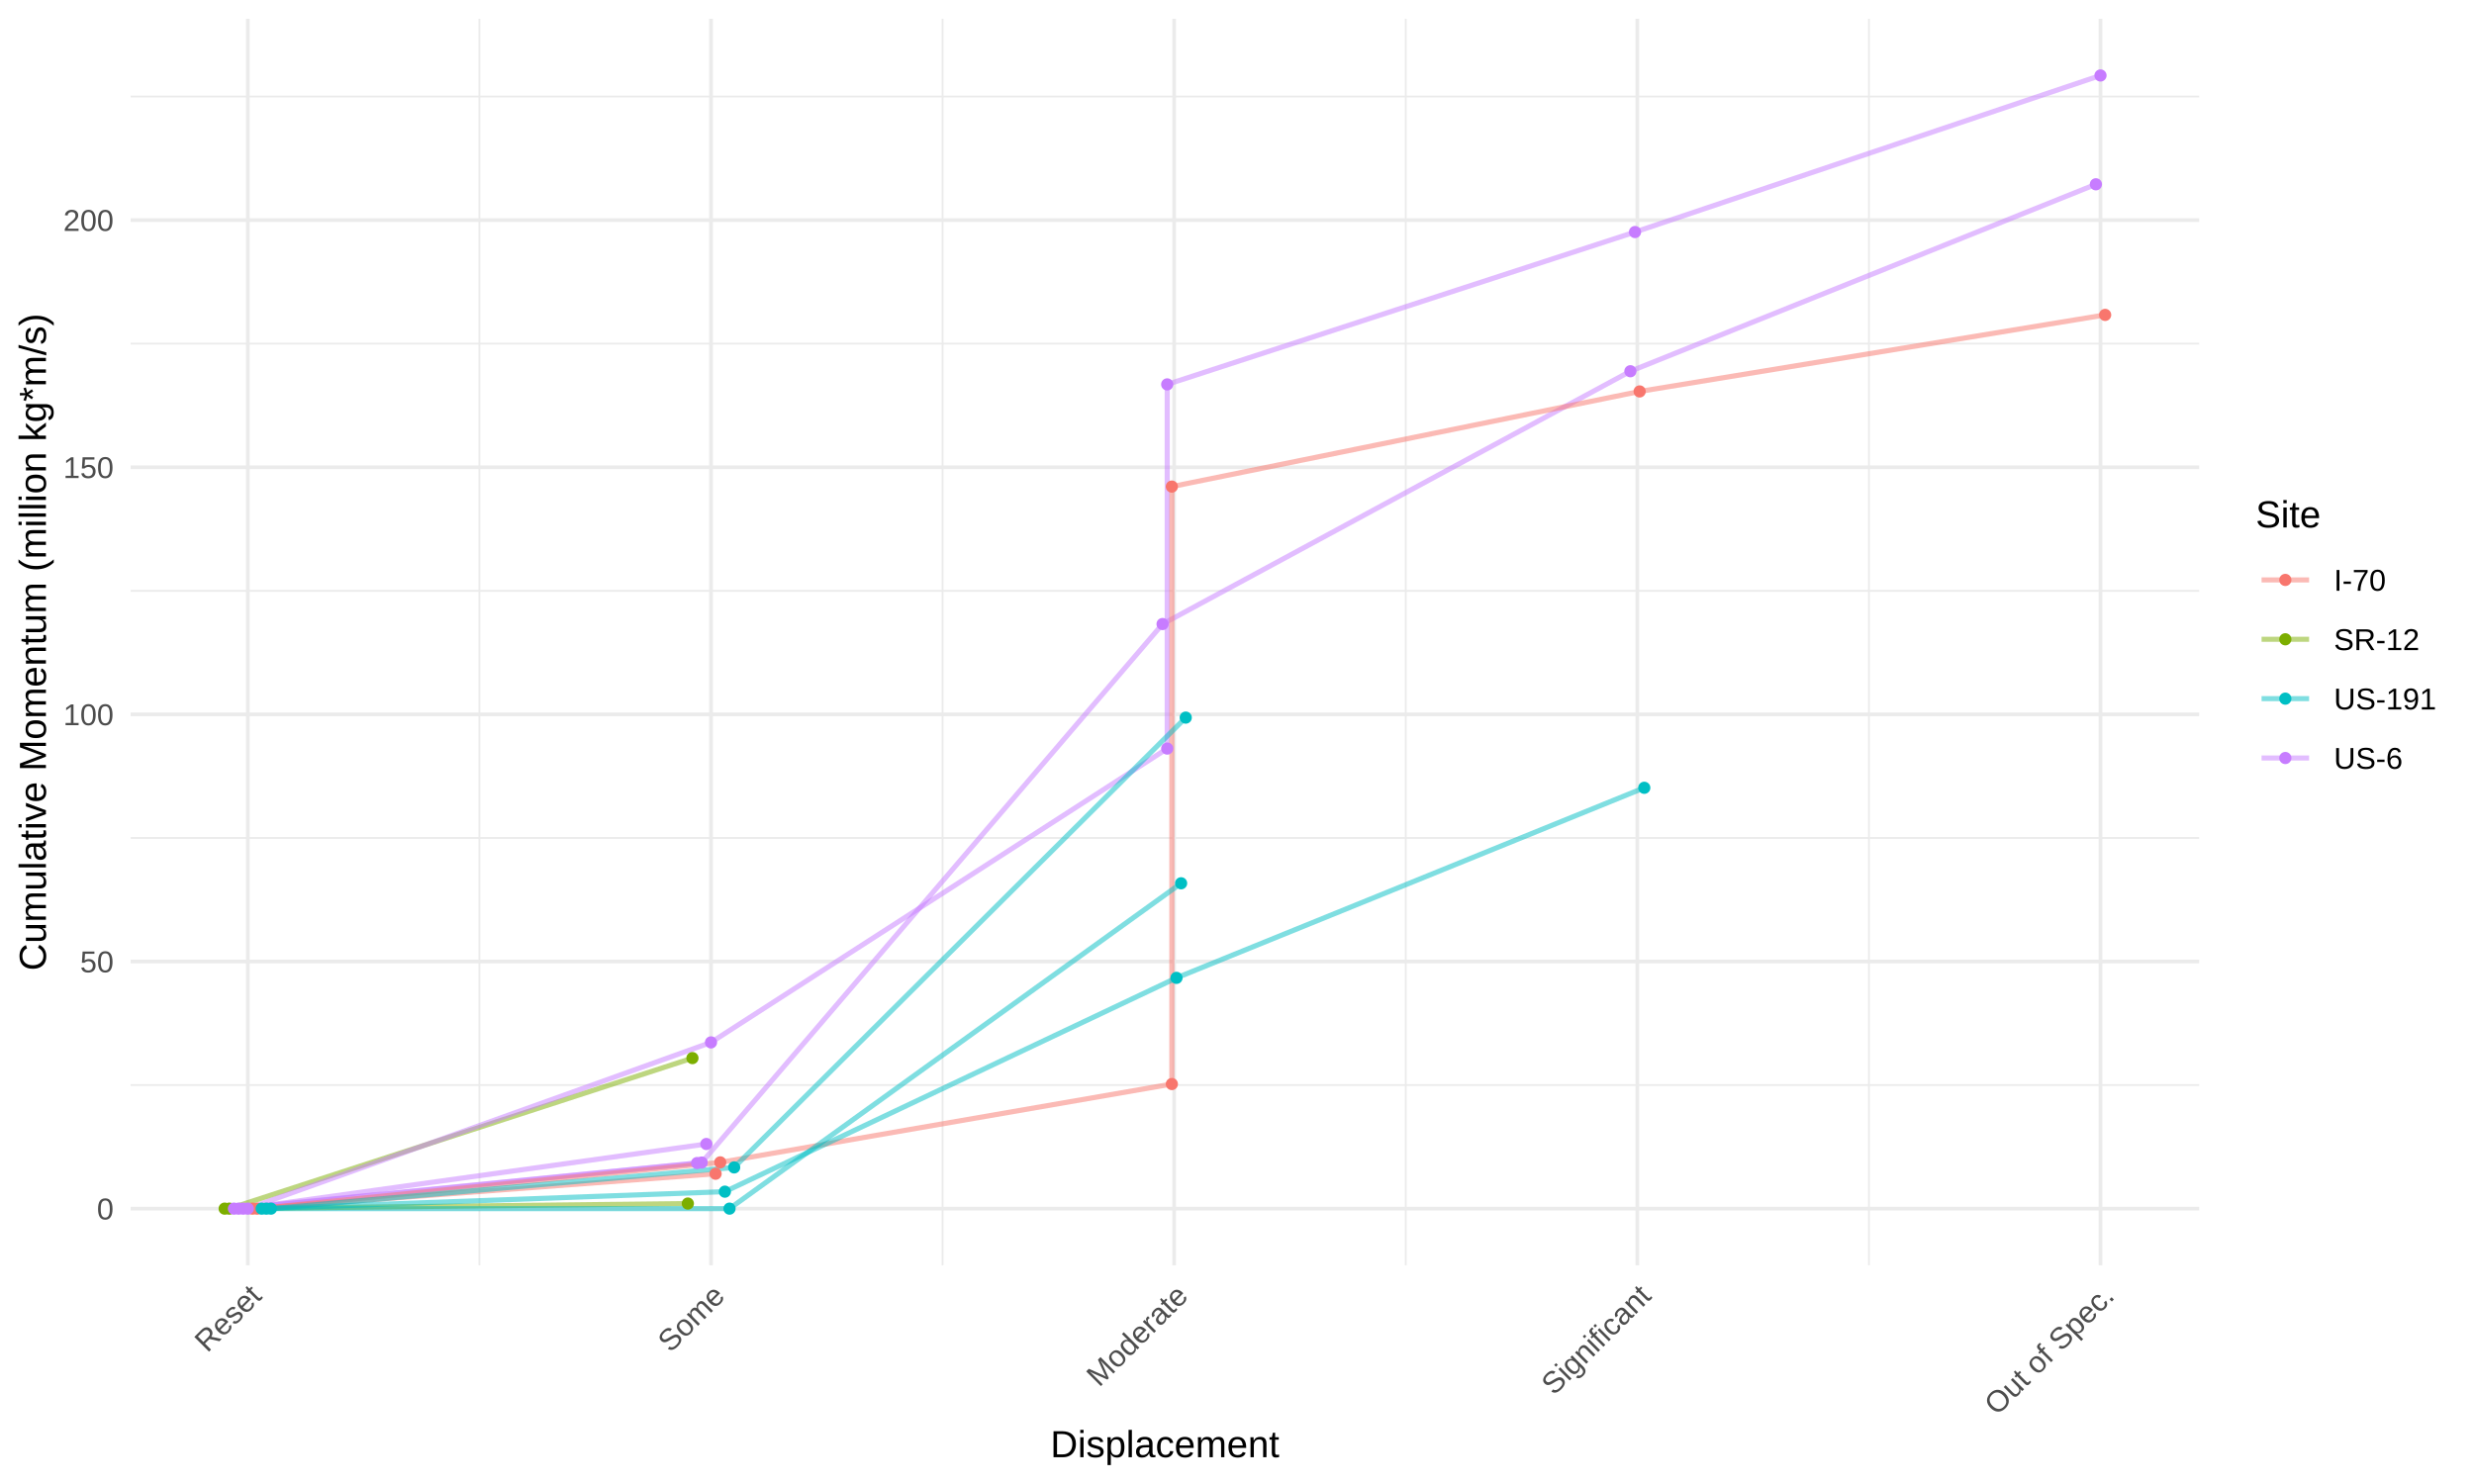
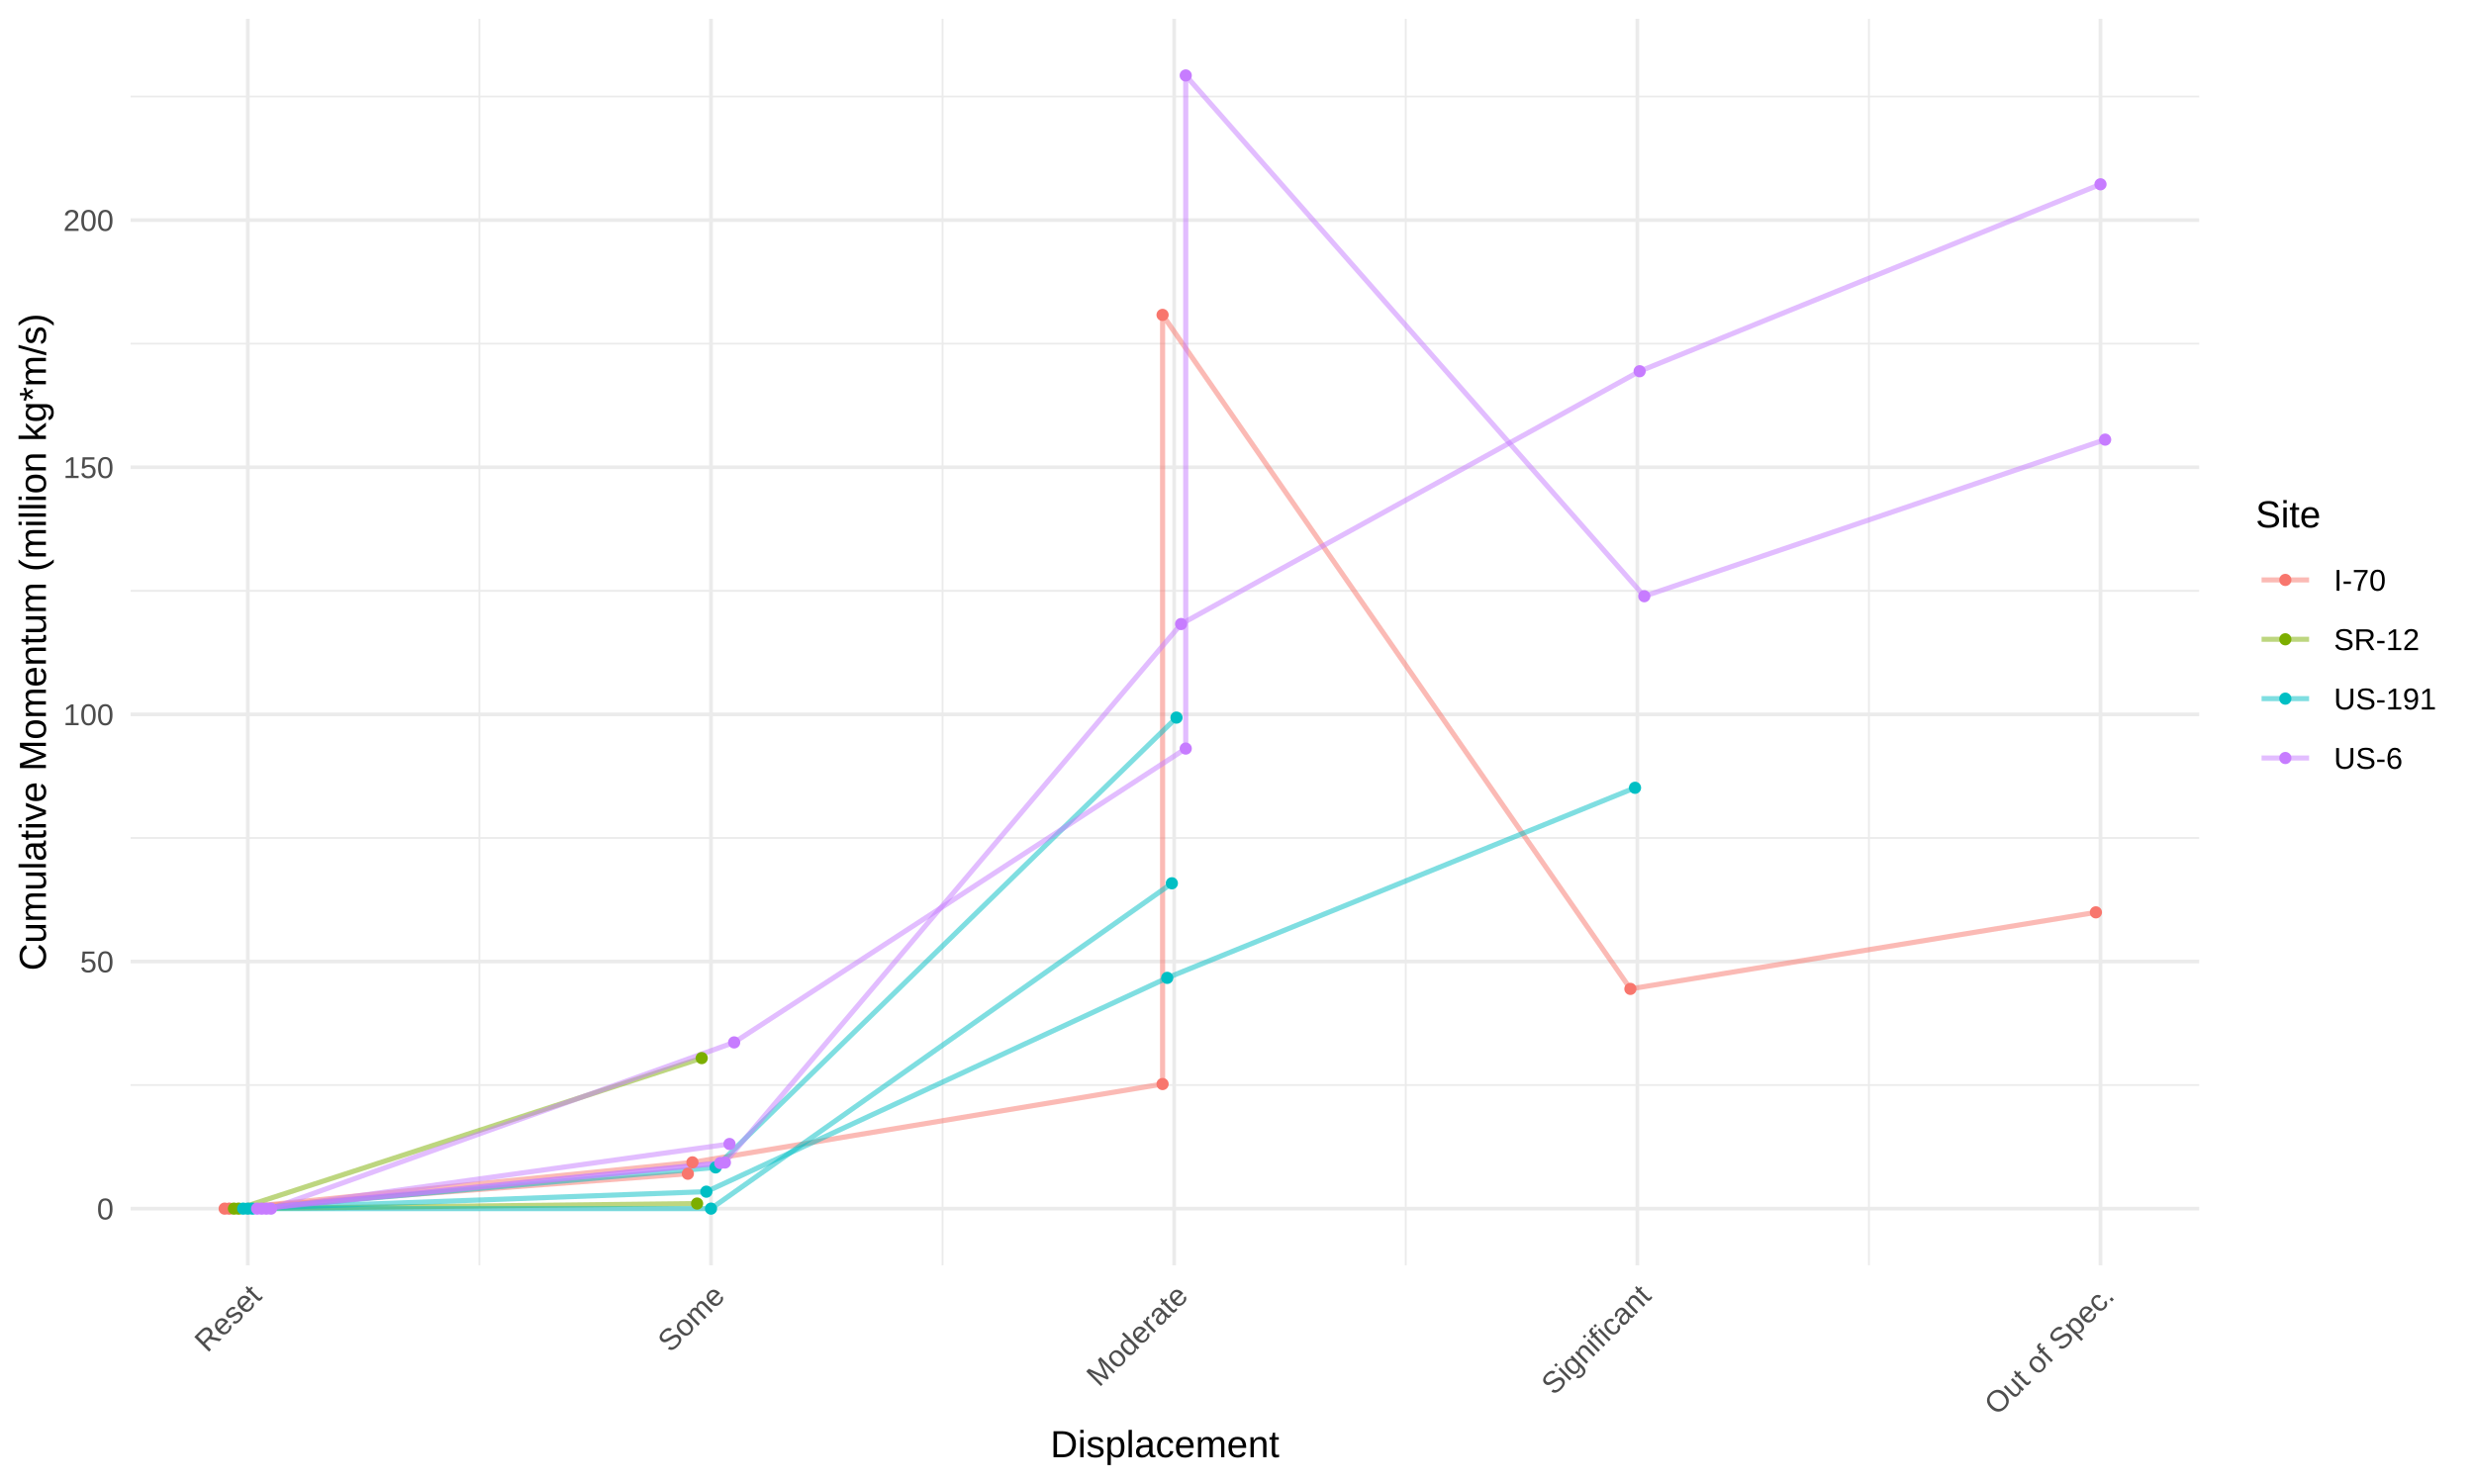
<svg xmlns="http://www.w3.org/2000/svg" width="720.00pt" height="432.00pt" viewBox="0 0 720.00 432.00">
  <g class="svglite">
    <defs>
      <style type="text/css">
    .svglite line, .svglite polyline, .svglite polygon, .svglite path, .svglite rect, .svglite circle {
      fill: none;
      stroke: #000000;
      stroke-linecap: round;
      stroke-linejoin: round;
      stroke-miterlimit: 10.00;
    }
    .svglite text {
      white-space: pre;
    }
    .svglite g.glyphgroup path {
      fill: inherit;
      stroke: none;
    }
  </style>
    </defs>
    <rect width="100%" height="100%" style="stroke: none; fill: #FFFFFF;" />
    <defs>
      <clipPath id="cpMC4wMHw3MjAuMDB8MC4wMHw0MzIuMDA=">
        <rect x="0.00" y="0.00" width="720.00" height="432.00" />
      </clipPath>
    </defs>
    <g clip-path="url(#cpMC4wMHw3MjAuMDB8MC4wMHw0MzIuMDA=)">
      <rect x="-0" y="0.00" width="720.00" height="432.00" style="stroke-width: 1.07; stroke: none; fill: #FFFFFF;" />
    </g>
    <defs>
      <clipPath id="cpMzguMDJ8NjQwLjAyfDUuNDh8MzY4LjMz">
        <rect x="38.02" y="5.48" width="602.00" height="362.85" />
      </clipPath>
    </defs>
    <g clip-path="url(#cpMzguMDJ8NjQwLjAyfDUuNDh8MzY4LjMz)">
      <polyline points="38.02,315.87 640.02,315.87 " style="stroke-width: 0.53; stroke: #EBEBEB; stroke-linecap: butt;" />
      <polyline points="38.02,243.93 640.02,243.93 " style="stroke-width: 0.53; stroke: #EBEBEB; stroke-linecap: butt;" />
      <polyline points="38.02,171.99 640.02,171.99 " style="stroke-width: 0.53; stroke: #EBEBEB; stroke-linecap: butt;" />
      <polyline points="38.02,100.04 640.02,100.04 " style="stroke-width: 0.53; stroke: #EBEBEB; stroke-linecap: butt;" />
      <polyline points="38.02,28.10 640.02,28.10 " style="stroke-width: 0.53; stroke: #EBEBEB; stroke-linecap: butt;" />
      <polyline points="139.52,368.33 139.52,5.48 " style="stroke-width: 0.53; stroke: #EBEBEB; stroke-linecap: butt;" />
      <polyline points="274.31,368.33 274.31,5.48 " style="stroke-width: 0.53; stroke: #EBEBEB; stroke-linecap: butt;" />
      <polyline points="409.11,368.33 409.11,5.48 " style="stroke-width: 0.53; stroke: #EBEBEB; stroke-linecap: butt;" />
      <polyline points="543.91,368.33 543.91,5.48 " style="stroke-width: 0.53; stroke: #EBEBEB; stroke-linecap: butt;" />
      <polyline points="38.02,351.84 640.02,351.84 " style="stroke-width: 1.07; stroke: #EBEBEB; stroke-linecap: butt;" />
      <polyline points="38.02,279.90 640.02,279.90 " style="stroke-width: 1.07; stroke: #EBEBEB; stroke-linecap: butt;" />
      <polyline points="38.02,207.96 640.02,207.96 " style="stroke-width: 1.07; stroke: #EBEBEB; stroke-linecap: butt;" />
      <polyline points="38.02,136.02 640.02,136.02 " style="stroke-width: 1.07; stroke: #EBEBEB; stroke-linecap: butt;" />
      <polyline points="38.02,64.07 640.02,64.07 " style="stroke-width: 1.07; stroke: #EBEBEB; stroke-linecap: butt;" />
      <polyline points="72.12,368.33 72.12,5.48 " style="stroke-width: 1.07; stroke: #EBEBEB; stroke-linecap: butt;" />
      <polyline points="206.92,368.33 206.92,5.48 " style="stroke-width: 1.07; stroke: #EBEBEB; stroke-linecap: butt;" />
      <polyline points="341.71,368.33 341.71,5.48 " style="stroke-width: 1.07; stroke: #EBEBEB; stroke-linecap: butt;" />
      <polyline points="476.51,368.33 476.51,5.48 " style="stroke-width: 1.07; stroke: #EBEBEB; stroke-linecap: butt;" />
      <polyline points="611.30,368.33 611.30,5.48 " style="stroke-width: 1.07; stroke: #EBEBEB; stroke-linecap: butt;" />
-       <polyline points="65.38,351.84 200.18,350.36 " style="stroke-width: 1.49; stroke: #7CAE00; stroke-opacity: 0.50; stroke-linecap: butt;" />
-       <polyline points="66.73,351.84 201.52,308.02 " style="stroke-width: 1.49; stroke: #7CAE00; stroke-opacity: 0.50; stroke-linecap: butt;" />
-       <polyline points="68.08,351.84 202.87,338.57 " style="stroke-width: 1.49; stroke: #C77CFF; stroke-opacity: 0.50; stroke-linecap: butt;" />
-       <polyline points="69.43,351.84 204.22,338.42 338.34,181.66 474.49,108.07 609.96,53.65 " style="stroke-width: 1.49; stroke: #C77CFF; stroke-opacity: 0.50; stroke-linecap: butt;" />
-       <polyline points="70.77,351.84 205.57,333.02 " style="stroke-width: 1.49; stroke: #C77CFF; stroke-opacity: 0.50; stroke-linecap: butt;" />
-       <polyline points="72.12,351.84 206.92,303.45 339.69,217.91 339.69,111.90 475.83,67.55 611.30,21.97 " style="stroke-width: 1.49; stroke: #C77CFF; stroke-opacity: 0.50; stroke-linecap: butt;" />
-       <polyline points="73.47,351.84 208.26,341.68 " style="stroke-width: 1.49; stroke: #F8766D; stroke-opacity: 0.50; stroke-linecap: butt;" />
-       <polyline points="74.82,351.84 209.61,338.37 341.04,315.57 341.04,141.65 477.18,113.95 612.65,91.67 " style="stroke-width: 1.49; stroke: #F8766D; stroke-opacity: 0.50; stroke-linecap: butt;" />
-       <polyline points="76.16,351.84 210.96,346.90 342.39,284.66 478.53,229.33 " style="stroke-width: 1.49; stroke: #00BFC4; stroke-opacity: 0.50; stroke-linecap: butt;" />
-       <polyline points="77.51,351.84 212.31,351.84 343.73,257.13 " style="stroke-width: 1.49; stroke: #00BFC4; stroke-opacity: 0.50; stroke-linecap: butt;" />
-       <polyline points="78.86,351.84 213.66,339.84 345.08,208.90 " style="stroke-width: 1.49; stroke: #00BFC4; stroke-opacity: 0.50; stroke-linecap: butt;" />
-       <circle cx="73.47" cy="351.84" r="1.42" style="stroke-width: 0.71; stroke: #F8766D; fill: #F8766D;" />
-       <circle cx="208.26" cy="341.68" r="1.42" style="stroke-width: 0.71; stroke: #F8766D; fill: #F8766D;" />
-       <circle cx="74.82" cy="351.84" r="1.42" style="stroke-width: 0.71; stroke: #F8766D; fill: #F8766D;" />
-       <circle cx="209.61" cy="338.37" r="1.42" style="stroke-width: 0.71; stroke: #F8766D; fill: #F8766D;" />
-       <circle cx="341.04" cy="315.57" r="1.42" style="stroke-width: 0.71; stroke: #F8766D; fill: #F8766D;" />
-       <circle cx="341.04" cy="141.65" r="1.42" style="stroke-width: 0.71; stroke: #F8766D; fill: #F8766D;" />
-       <circle cx="477.18" cy="113.95" r="1.42" style="stroke-width: 0.71; stroke: #F8766D; fill: #F8766D;" />
-       <circle cx="612.65" cy="91.67" r="1.42" style="stroke-width: 0.71; stroke: #F8766D; fill: #F8766D;" />
-       <circle cx="65.38" cy="351.84" r="1.42" style="stroke-width: 0.71; stroke: #7CAE00; fill: #7CAE00;" />
-       <circle cx="200.18" cy="350.36" r="1.42" style="stroke-width: 0.71; stroke: #7CAE00; fill: #7CAE00;" />
-       <circle cx="66.73" cy="351.84" r="1.42" style="stroke-width: 0.71; stroke: #7CAE00; fill: #7CAE00;" />
-       <circle cx="201.52" cy="308.02" r="1.42" style="stroke-width: 0.71; stroke: #7CAE00; fill: #7CAE00;" />
-       <circle cx="76.16" cy="351.84" r="1.42" style="stroke-width: 0.71; stroke: #00BFC4; fill: #00BFC4;" />
-       <circle cx="210.96" cy="346.90" r="1.42" style="stroke-width: 0.71; stroke: #00BFC4; fill: #00BFC4;" />
-       <circle cx="342.39" cy="284.66" r="1.42" style="stroke-width: 0.71; stroke: #00BFC4; fill: #00BFC4;" />
-       <circle cx="478.53" cy="229.33" r="1.42" style="stroke-width: 0.71; stroke: #00BFC4; fill: #00BFC4;" />
-       <circle cx="77.51" cy="351.84" r="1.42" style="stroke-width: 0.71; stroke: #00BFC4; fill: #00BFC4;" />
-       <circle cx="212.31" cy="351.84" r="1.42" style="stroke-width: 0.71; stroke: #00BFC4; fill: #00BFC4;" />
-       <circle cx="343.73" cy="257.13" r="1.42" style="stroke-width: 0.71; stroke: #00BFC4; fill: #00BFC4;" />
-       <circle cx="78.86" cy="351.84" r="1.42" style="stroke-width: 0.71; stroke: #00BFC4; fill: #00BFC4;" />
-       <circle cx="213.66" cy="339.84" r="1.42" style="stroke-width: 0.71; stroke: #00BFC4; fill: #00BFC4;" />
-       <circle cx="345.08" cy="208.90" r="1.42" style="stroke-width: 0.71; stroke: #00BFC4; fill: #00BFC4;" />
-       <circle cx="68.08" cy="351.84" r="1.42" style="stroke-width: 0.71; stroke: #C77CFF; fill: #C77CFF;" />
-       <circle cx="202.87" cy="338.57" r="1.42" style="stroke-width: 0.71; stroke: #C77CFF; fill: #C77CFF;" />
-       <circle cx="69.43" cy="351.84" r="1.42" style="stroke-width: 0.71; stroke: #C77CFF; fill: #C77CFF;" />
-       <circle cx="204.22" cy="338.42" r="1.42" style="stroke-width: 0.71; stroke: #C77CFF; fill: #C77CFF;" />
-       <circle cx="338.34" cy="181.66" r="1.42" style="stroke-width: 0.71; stroke: #C77CFF; fill: #C77CFF;" />
-       <circle cx="474.49" cy="108.07" r="1.42" style="stroke-width: 0.71; stroke: #C77CFF; fill: #C77CFF;" />
-       <circle cx="609.96" cy="53.65" r="1.42" style="stroke-width: 0.71; stroke: #C77CFF; fill: #C77CFF;" />
-       <circle cx="70.77" cy="351.84" r="1.42" style="stroke-width: 0.71; stroke: #C77CFF; fill: #C77CFF;" />
-       <circle cx="205.57" cy="333.02" r="1.42" style="stroke-width: 0.71; stroke: #C77CFF; fill: #C77CFF;" />
-       <circle cx="72.12" cy="351.84" r="1.42" style="stroke-width: 0.71; stroke: #C77CFF; fill: #C77CFF;" />
-       <circle cx="206.92" cy="303.45" r="1.42" style="stroke-width: 0.71; stroke: #C77CFF; fill: #C77CFF;" />
-       <circle cx="339.69" cy="217.91" r="1.42" style="stroke-width: 0.71; stroke: #C77CFF; fill: #C77CFF;" />
-       <circle cx="339.69" cy="111.90" r="1.42" style="stroke-width: 0.71; stroke: #C77CFF; fill: #C77CFF;" />
-       <circle cx="475.83" cy="67.55" r="1.42" style="stroke-width: 0.71; stroke: #C77CFF; fill: #C77CFF;" />
-       <circle cx="611.30" cy="21.97" r="1.42" style="stroke-width: 0.71; stroke: #C77CFF; fill: #C77CFF;" />
+       <polyline points="65.38,351.84 200.18,341.68 " style="stroke-width: 1.49; stroke: #F8766D; stroke-opacity: 0.50; stroke-linecap: butt;" />
+       <polyline points="66.73,351.84 201.52,338.37 338.34,315.57 338.34,91.67 474.49,287.87 609.96,265.59 " style="stroke-width: 1.49; stroke: #F8766D; stroke-opacity: 0.50; stroke-linecap: butt;" />
+       <polyline points="68.08,351.84 202.87,350.36 " style="stroke-width: 1.49; stroke: #7CAE00; stroke-opacity: 0.50; stroke-linecap: butt;" />
+       <polyline points="69.43,351.84 204.22,308.02 " style="stroke-width: 1.49; stroke: #7CAE00; stroke-opacity: 0.50; stroke-linecap: butt;" />
+       <polyline points="70.77,351.84 205.57,346.90 339.69,284.66 475.83,229.33 " style="stroke-width: 1.49; stroke: #00BFC4; stroke-opacity: 0.50; stroke-linecap: butt;" />
+       <polyline points="72.12,351.84 206.92,351.84 341.04,257.13 " style="stroke-width: 1.49; stroke: #00BFC4; stroke-opacity: 0.50; stroke-linecap: butt;" />
+       <polyline points="73.47,351.84 208.26,339.84 342.39,208.90 " style="stroke-width: 1.49; stroke: #00BFC4; stroke-opacity: 0.50; stroke-linecap: butt;" />
+       <polyline points="74.82,351.84 209.61,338.57 " style="stroke-width: 1.49; stroke: #C77CFF; stroke-opacity: 0.50; stroke-linecap: butt;" />
+       <polyline points="76.16,351.84 210.96,338.42 343.73,181.66 477.18,108.07 611.30,53.65 " style="stroke-width: 1.49; stroke: #C77CFF; stroke-opacity: 0.50; stroke-linecap: butt;" />
+       <polyline points="77.51,351.84 212.31,333.02 " style="stroke-width: 1.49; stroke: #C77CFF; stroke-opacity: 0.50; stroke-linecap: butt;" />
+       <polyline points="78.86,351.84 213.66,303.45 345.08,217.91 345.08,21.97 478.53,173.56 612.65,127.98 " style="stroke-width: 1.49; stroke: #C77CFF; stroke-opacity: 0.50; stroke-linecap: butt;" />
+       <circle cx="65.38" cy="351.84" r="1.42" style="stroke-width: 0.71; stroke: #F8766D; fill: #F8766D;" />
+       <circle cx="200.18" cy="341.68" r="1.42" style="stroke-width: 0.71; stroke: #F8766D; fill: #F8766D;" />
+       <circle cx="66.73" cy="351.84" r="1.42" style="stroke-width: 0.71; stroke: #F8766D; fill: #F8766D;" />
+       <circle cx="201.52" cy="338.37" r="1.42" style="stroke-width: 0.71; stroke: #F8766D; fill: #F8766D;" />
+       <circle cx="338.34" cy="315.57" r="1.42" style="stroke-width: 0.71; stroke: #F8766D; fill: #F8766D;" />
+       <circle cx="474.49" cy="287.87" r="1.42" style="stroke-width: 0.71; stroke: #F8766D; fill: #F8766D;" />
+       <circle cx="609.96" cy="265.59" r="1.42" style="stroke-width: 0.71; stroke: #F8766D; fill: #F8766D;" />
+       <circle cx="338.34" cy="91.67" r="1.42" style="stroke-width: 0.71; stroke: #F8766D; fill: #F8766D;" />
+       <circle cx="68.08" cy="351.84" r="1.42" style="stroke-width: 0.71; stroke: #7CAE00; fill: #7CAE00;" />
+       <circle cx="202.87" cy="350.36" r="1.42" style="stroke-width: 0.71; stroke: #7CAE00; fill: #7CAE00;" />
+       <circle cx="69.43" cy="351.84" r="1.42" style="stroke-width: 0.71; stroke: #7CAE00; fill: #7CAE00;" />
+       <circle cx="204.22" cy="308.02" r="1.42" style="stroke-width: 0.71; stroke: #7CAE00; fill: #7CAE00;" />
+       <circle cx="70.77" cy="351.84" r="1.42" style="stroke-width: 0.71; stroke: #00BFC4; fill: #00BFC4;" />
+       <circle cx="205.57" cy="346.90" r="1.42" style="stroke-width: 0.71; stroke: #00BFC4; fill: #00BFC4;" />
+       <circle cx="339.69" cy="284.66" r="1.42" style="stroke-width: 0.71; stroke: #00BFC4; fill: #00BFC4;" />
+       <circle cx="475.83" cy="229.33" r="1.42" style="stroke-width: 0.71; stroke: #00BFC4; fill: #00BFC4;" />
+       <circle cx="72.12" cy="351.84" r="1.42" style="stroke-width: 0.71; stroke: #00BFC4; fill: #00BFC4;" />
+       <circle cx="206.92" cy="351.84" r="1.42" style="stroke-width: 0.71; stroke: #00BFC4; fill: #00BFC4;" />
+       <circle cx="341.04" cy="257.13" r="1.42" style="stroke-width: 0.71; stroke: #00BFC4; fill: #00BFC4;" />
+       <circle cx="73.47" cy="351.84" r="1.42" style="stroke-width: 0.71; stroke: #00BFC4; fill: #00BFC4;" />
+       <circle cx="208.26" cy="339.84" r="1.42" style="stroke-width: 0.71; stroke: #00BFC4; fill: #00BFC4;" />
+       <circle cx="342.39" cy="208.90" r="1.42" style="stroke-width: 0.71; stroke: #00BFC4; fill: #00BFC4;" />
+       <circle cx="74.82" cy="351.84" r="1.42" style="stroke-width: 0.71; stroke: #C77CFF; fill: #C77CFF;" />
+       <circle cx="209.61" cy="338.57" r="1.42" style="stroke-width: 0.71; stroke: #C77CFF; fill: #C77CFF;" />
+       <circle cx="76.16" cy="351.84" r="1.42" style="stroke-width: 0.71; stroke: #C77CFF; fill: #C77CFF;" />
+       <circle cx="210.96" cy="338.42" r="1.42" style="stroke-width: 0.71; stroke: #C77CFF; fill: #C77CFF;" />
+       <circle cx="343.73" cy="181.66" r="1.42" style="stroke-width: 0.71; stroke: #C77CFF; fill: #C77CFF;" />
+       <circle cx="477.18" cy="108.07" r="1.42" style="stroke-width: 0.71; stroke: #C77CFF; fill: #C77CFF;" />
+       <circle cx="611.30" cy="53.65" r="1.42" style="stroke-width: 0.71; stroke: #C77CFF; fill: #C77CFF;" />
+       <circle cx="77.51" cy="351.84" r="1.42" style="stroke-width: 0.71; stroke: #C77CFF; fill: #C77CFF;" />
+       <circle cx="212.31" cy="333.02" r="1.42" style="stroke-width: 0.71; stroke: #C77CFF; fill: #C77CFF;" />
+       <circle cx="78.86" cy="351.84" r="1.42" style="stroke-width: 0.71; stroke: #C77CFF; fill: #C77CFF;" />
+       <circle cx="213.66" cy="303.45" r="1.42" style="stroke-width: 0.71; stroke: #C77CFF; fill: #C77CFF;" />
+       <circle cx="345.08" cy="217.91" r="1.42" style="stroke-width: 0.71; stroke: #C77CFF; fill: #C77CFF;" />
+       <circle cx="478.53" cy="173.56" r="1.42" style="stroke-width: 0.71; stroke: #C77CFF; fill: #C77CFF;" />
+       <circle cx="612.65" cy="127.98" r="1.42" style="stroke-width: 0.71; stroke: #C77CFF; fill: #C77CFF;" />
+       <circle cx="345.08" cy="21.97" r="1.42" style="stroke-width: 0.71; stroke: #C77CFF; fill: #C77CFF;" />
    </g>
    <g clip-path="url(#cpMC4wMHw3MjAuMDB8MC4wMHw0MzIuMDA=)">
      <text x="33.09" y="354.99" text-anchor="end" style="font-size: 8.80px;fill: #4D4D4D; font-family: &quot;Arial&quot;;" textLength="4.89px" lengthAdjust="spacingAndGlyphs">0</text>
      <text x="33.09" y="283.05" text-anchor="end" style="font-size: 8.80px;fill: #4D4D4D; font-family: &quot;Arial&quot;;" textLength="9.78px" lengthAdjust="spacingAndGlyphs">50</text>
      <text x="33.09" y="211.11" text-anchor="end" style="font-size: 8.80px;fill: #4D4D4D; font-family: &quot;Arial&quot;;" textLength="14.67px" lengthAdjust="spacingAndGlyphs">100</text>
      <text x="33.09" y="139.17" text-anchor="end" style="font-size: 8.80px;fill: #4D4D4D; font-family: &quot;Arial&quot;;" textLength="14.67px" lengthAdjust="spacingAndGlyphs">150</text>
      <text x="33.09" y="67.22" text-anchor="end" style="font-size: 8.80px;fill: #4D4D4D; font-family: &quot;Arial&quot;;" textLength="14.67px" lengthAdjust="spacingAndGlyphs">200</text>
      <text transform="translate(76.58,377.72) rotate(-45)" text-anchor="end" style="font-size: 8.80px;fill: #4D4D4D; font-family: &quot;Arial&quot;;" textLength="22.98px" lengthAdjust="spacingAndGlyphs">Reset</text>
      <text transform="translate(211.37,377.72) rotate(-45)" text-anchor="end" style="font-size: 8.80px;fill: #4D4D4D; font-family: &quot;Arial&quot;;" textLength="22.98px" lengthAdjust="spacingAndGlyphs">Some</text>
      <text transform="translate(346.17,377.72) rotate(-45)" text-anchor="end" style="font-size: 8.80px;fill: #4D4D4D; font-family: &quot;Arial&quot;;" textLength="37.14px" lengthAdjust="spacingAndGlyphs">Moderate</text>
      <text transform="translate(480.96,377.72) rotate(-45)" text-anchor="end" style="font-size: 8.80px;fill: #4D4D4D; font-family: &quot;Arial&quot;;" textLength="40.58px" lengthAdjust="spacingAndGlyphs">Significant</text>
      <text transform="translate(615.76,377.72) rotate(-45)" text-anchor="end" style="font-size: 8.80px;fill: #4D4D4D; font-family: &quot;Arial&quot;;" textLength="48.88px" lengthAdjust="spacingAndGlyphs">Out of Spec.</text>
      <text x="339.02" y="424.20" text-anchor="middle" style="font-size: 11.00px; font-family: &quot;Arial&quot;;" textLength="66.66px" lengthAdjust="spacingAndGlyphs">Displacement</text>
      <text transform="translate(13.36,186.91) rotate(-90)" text-anchor="middle" style="font-size: 11.00px; font-family: &quot;Arial&quot;;" textLength="194.41px" lengthAdjust="spacingAndGlyphs"> Cumulative Momentum (million kg*m/s)</text>
      <text x="656.45" y="153.54" style="font-size: 11.00px; font-family: &quot;Arial&quot;;" textLength="18.97px" lengthAdjust="spacingAndGlyphs">Site</text>
      <line x1="658.18" y1="168.82" x2="672.01" y2="168.82" style="stroke-width: 1.49; stroke: #F8766D; stroke-opacity: 0.50; stroke-linecap: butt;" />
      <circle cx="665.09" cy="168.82" r="1.42" style="stroke-width: 0.71; stroke: #F8766D; fill: #F8766D;" />
      <line x1="658.18" y1="186.10" x2="672.01" y2="186.10" style="stroke-width: 1.49; stroke: #7CAE00; stroke-opacity: 0.50; stroke-linecap: butt;" />
      <circle cx="665.09" cy="186.10" r="1.42" style="stroke-width: 0.71; stroke: #7CAE00; fill: #7CAE00;" />
      <line x1="658.18" y1="203.38" x2="672.01" y2="203.38" style="stroke-width: 1.49; stroke: #00BFC4; stroke-opacity: 0.50; stroke-linecap: butt;" />
      <circle cx="665.09" cy="203.38" r="1.42" style="stroke-width: 0.71; stroke: #00BFC4; fill: #00BFC4;" />
      <line x1="658.18" y1="220.66" x2="672.01" y2="220.66" style="stroke-width: 1.49; stroke: #C77CFF; stroke-opacity: 0.50; stroke-linecap: butt;" />
      <circle cx="665.09" cy="220.66" r="1.42" style="stroke-width: 0.71; stroke: #C77CFF; fill: #C77CFF;" />
      <text x="679.21" y="171.97" style="font-size: 8.80px; font-family: &quot;Arial&quot;;" textLength="15.14px" lengthAdjust="spacingAndGlyphs">I-70</text>
      <text x="679.21" y="189.25" style="font-size: 8.80px; font-family: &quot;Arial&quot;;" textLength="24.94px" lengthAdjust="spacingAndGlyphs">SR-12</text>
      <text x="679.21" y="206.53" style="font-size: 8.80px; font-family: &quot;Arial&quot;;" textLength="29.83px" lengthAdjust="spacingAndGlyphs">US-191</text>
      <text x="679.21" y="223.81" style="font-size: 8.80px; font-family: &quot;Arial&quot;;" textLength="20.05px" lengthAdjust="spacingAndGlyphs">US-6</text>
    </g>
  </g>
</svg>
